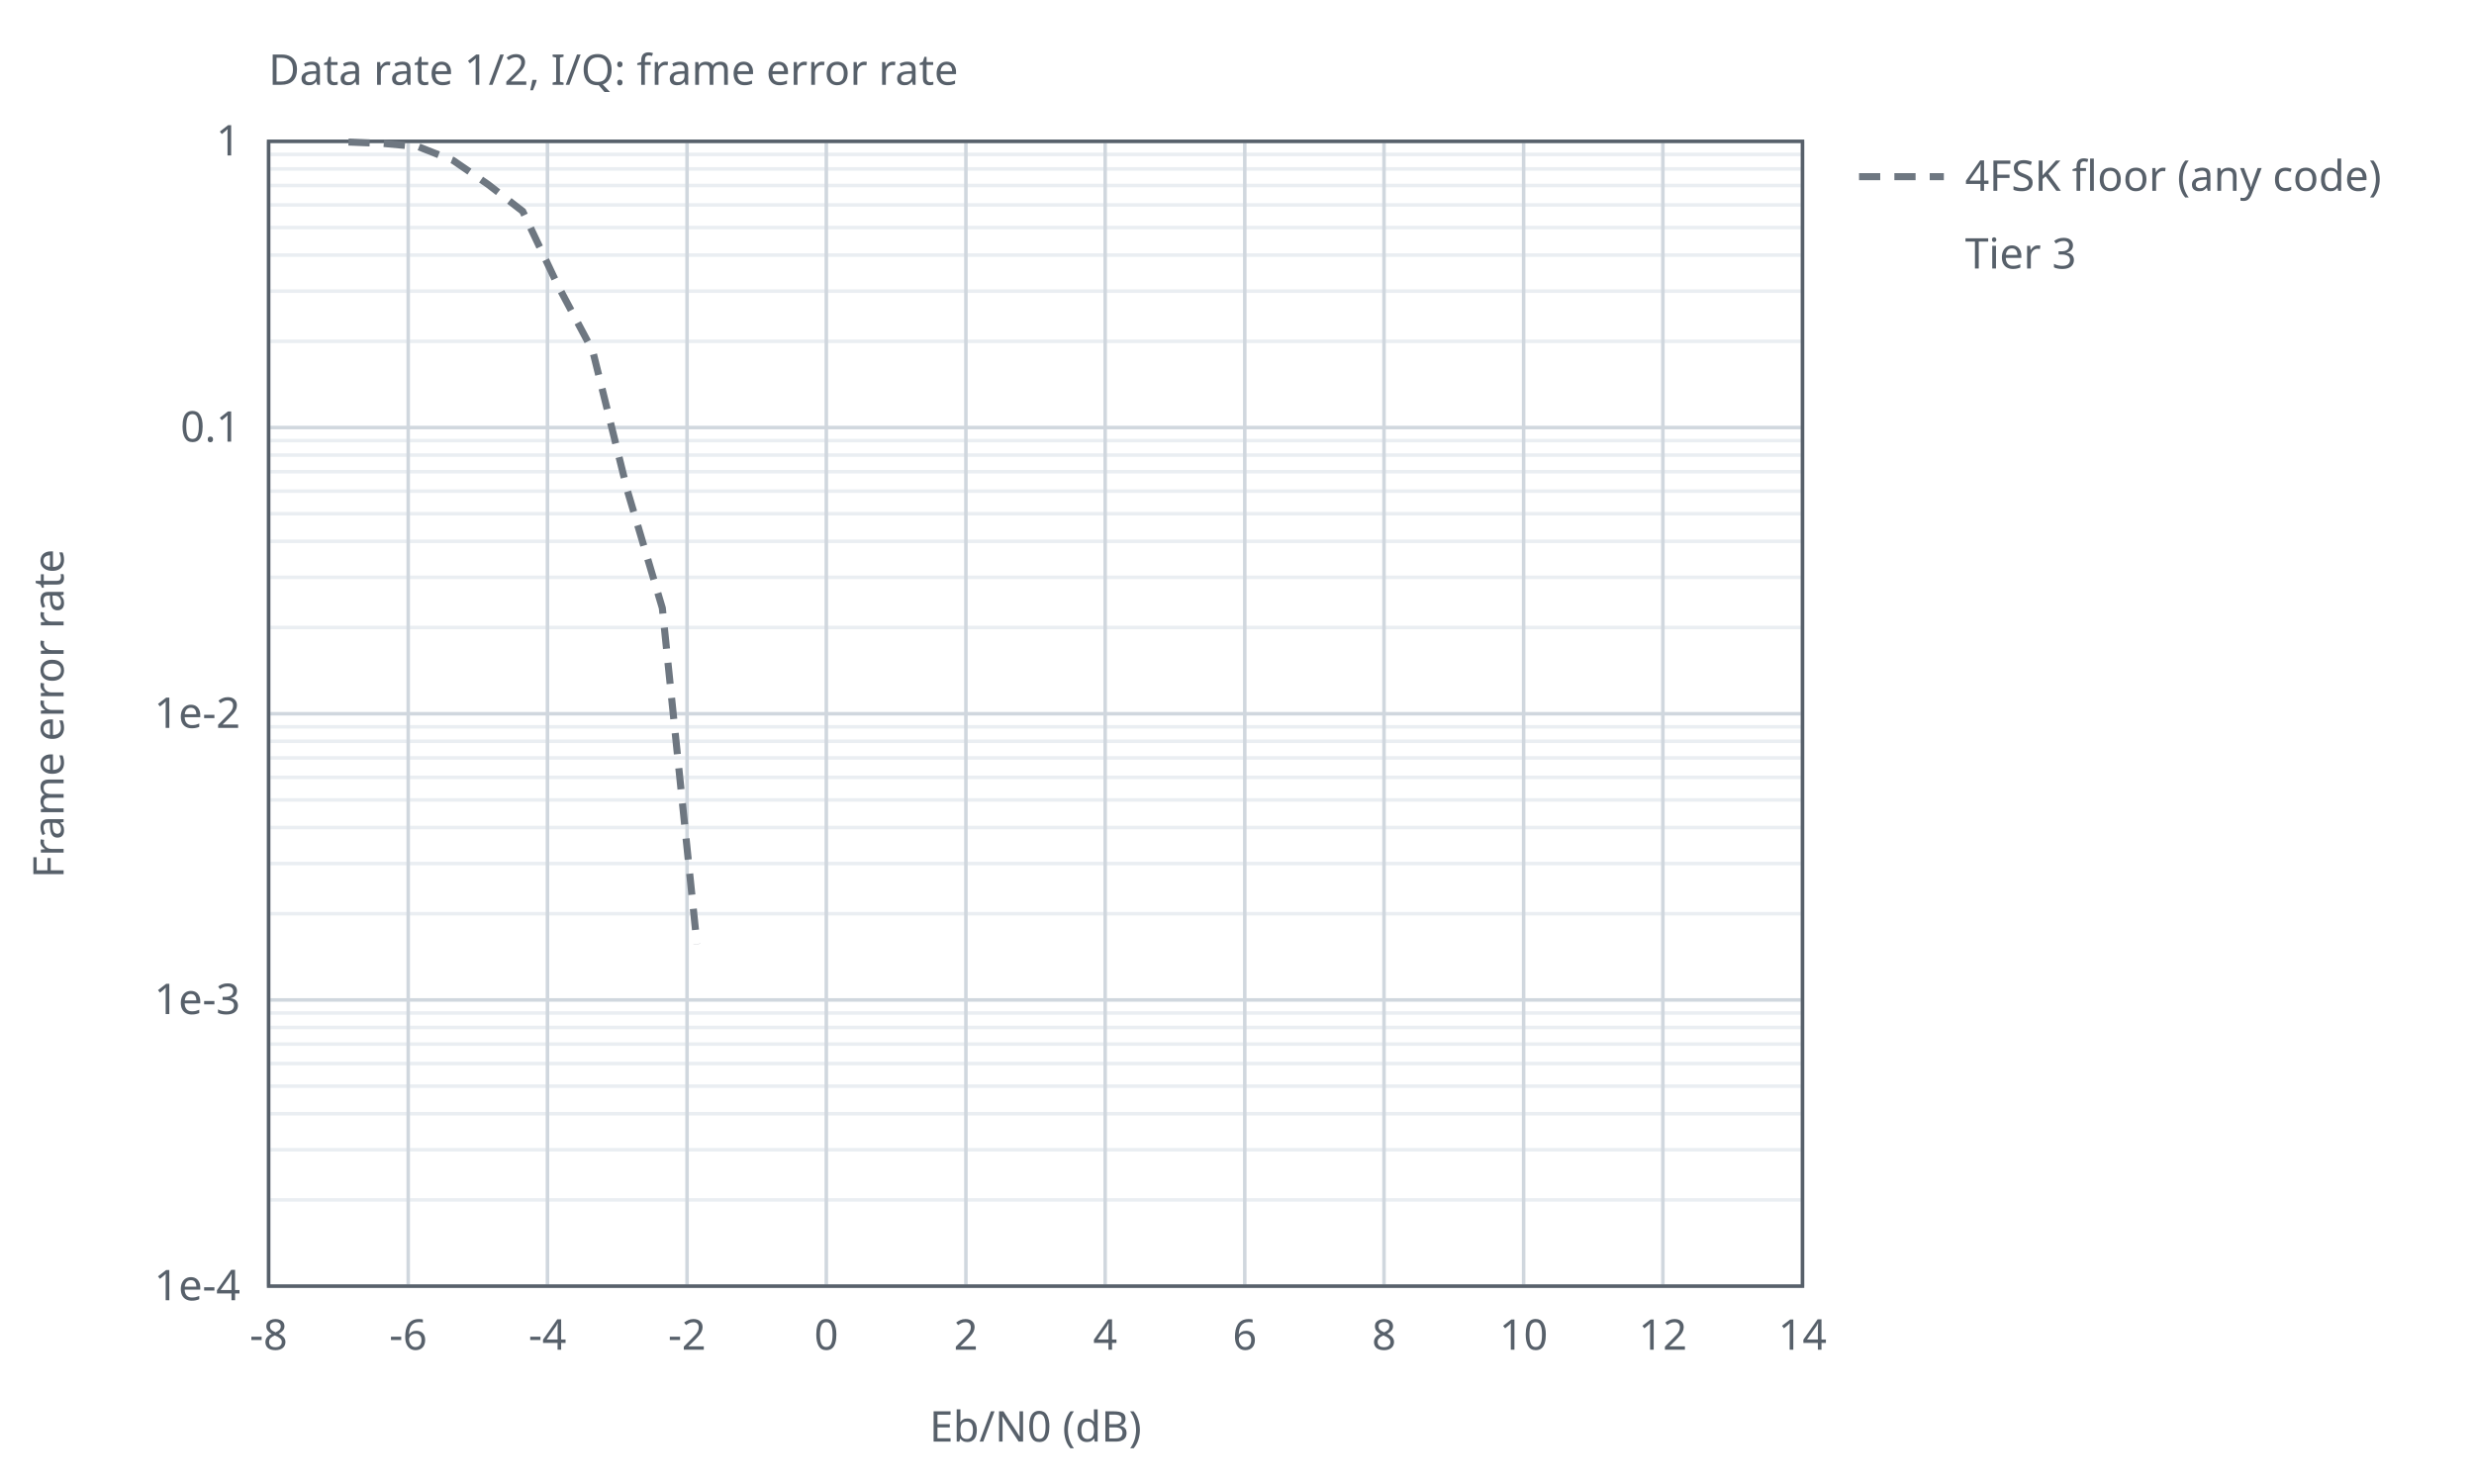
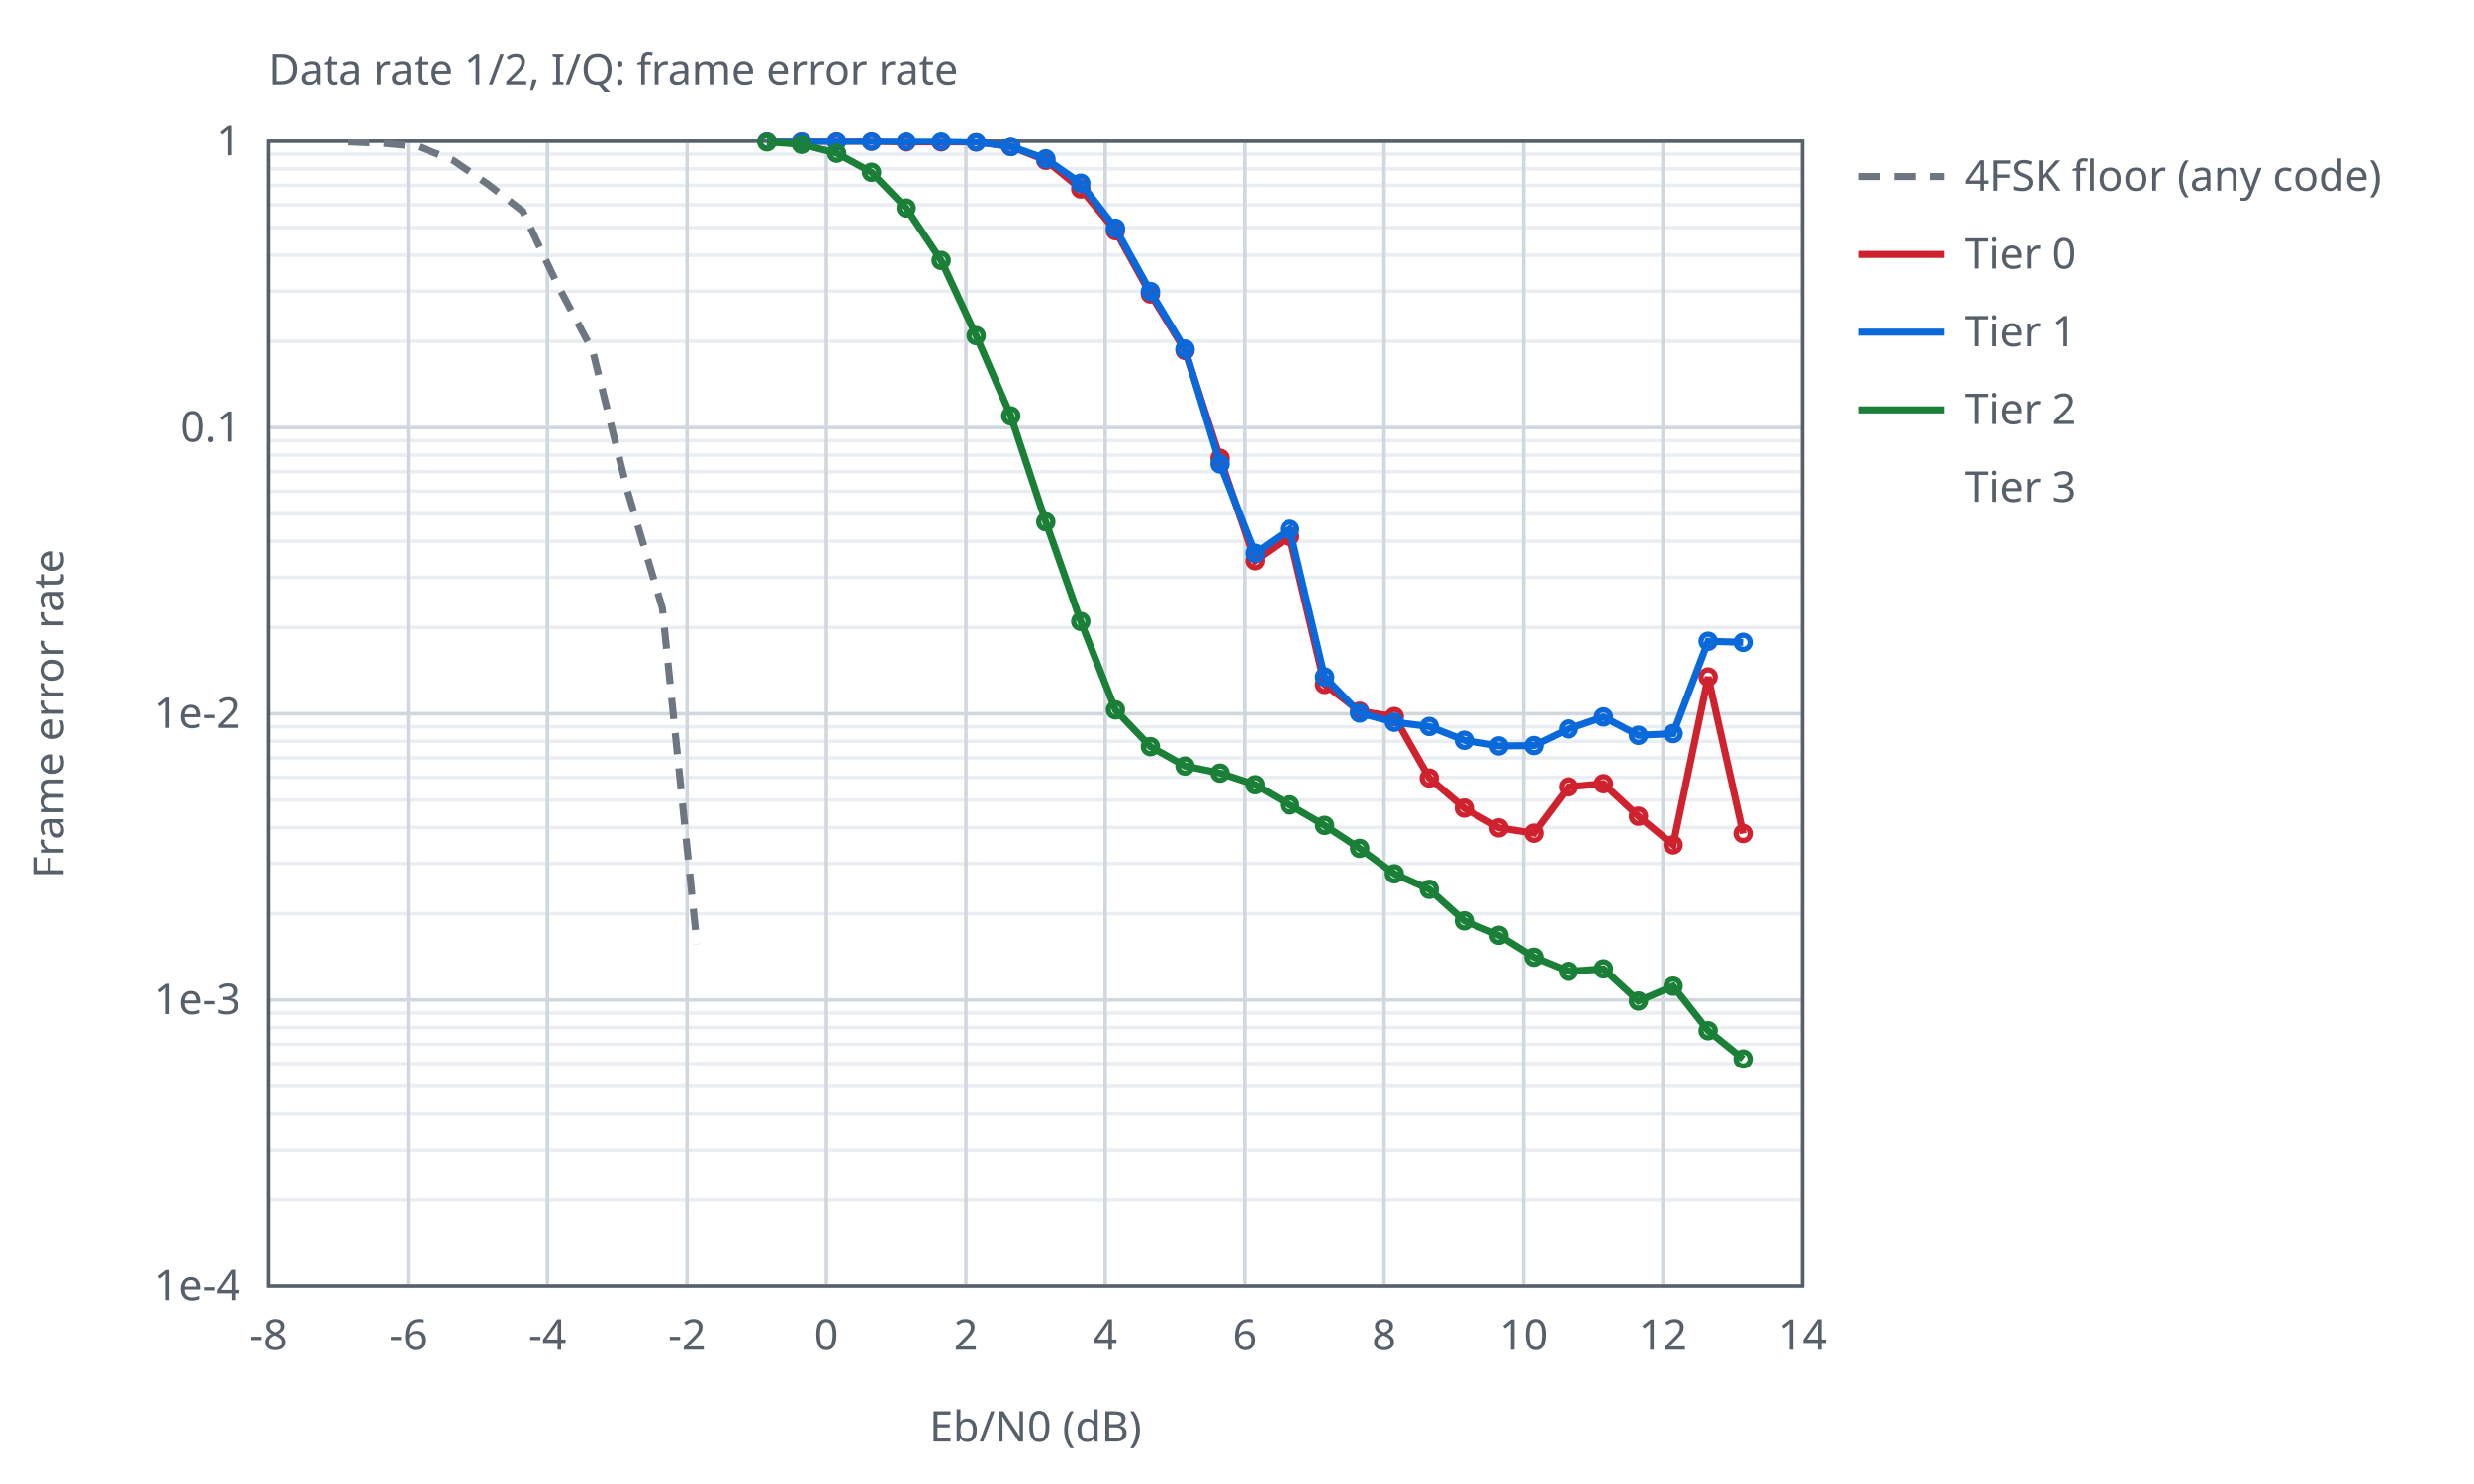
<svg xmlns="http://www.w3.org/2000/svg" width="700" height="420" viewBox="0 0 700 420">
  <style>text{font-family:sans-serif;font-size:12px;fill:#57606a}.ax{stroke:#57606a;stroke-width:1;fill:none}.gr{stroke:#d0d7de;stroke-width:1}.mi{stroke:#eaeef2;stroke-width:1}.r0{stroke:#6e7781}.r1{stroke:#bc4c00}.r2{stroke:#8250df}.s1{stroke:#cf222e}.s2{stroke:#0969da}.s3{stroke:#1a7f37}.l{fill:none;stroke-width:2}.p{fill:none;stroke-width:1.5}@media (prefers-color-scheme:dark){text{fill:#c9d1d9}.ax{stroke:#8b949e}.gr{stroke:#30363d}.mi{stroke:#21262d}.r0{stroke:#8b949e}.r1{stroke:#f0883e}.r2{stroke:#d2a8ff}.s1{stroke:#ff7b72}.s2{stroke:#58a6ff}.s3{stroke:#3fb950}}</style>
  <text x="76.0" y="24">Data rate 1/2, I/Q: frame error rate</text>
  <line class="mi" x1="76.0" y1="96.6" x2="510.0" y2="96.6" />
  <line class="mi" x1="76.0" y1="82.4" x2="510.0" y2="82.4" />
  <line class="mi" x1="76.0" y1="72.2" x2="510.0" y2="72.2" />
  <line class="mi" x1="76.0" y1="64.4" x2="510.0" y2="64.4" />
  <line class="mi" x1="76.0" y1="58.0" x2="510.0" y2="58.0" />
  <line class="mi" x1="76.0" y1="52.5" x2="510.0" y2="52.5" />
  <line class="mi" x1="76.0" y1="47.8" x2="510.0" y2="47.8" />
  <line class="mi" x1="76.0" y1="43.7" x2="510.0" y2="43.7" />
  <line class="mi" x1="76.0" y1="177.6" x2="510.0" y2="177.6" />
  <line class="mi" x1="76.0" y1="163.4" x2="510.0" y2="163.4" />
  <line class="mi" x1="76.0" y1="153.2" x2="510.0" y2="153.2" />
  <line class="mi" x1="76.0" y1="145.4" x2="510.0" y2="145.4" />
  <line class="mi" x1="76.0" y1="139.0" x2="510.0" y2="139.0" />
  <line class="mi" x1="76.0" y1="133.5" x2="510.0" y2="133.5" />
  <line class="mi" x1="76.0" y1="128.8" x2="510.0" y2="128.8" />
  <line class="mi" x1="76.0" y1="124.7" x2="510.0" y2="124.7" />
  <line class="mi" x1="76.0" y1="258.6" x2="510.0" y2="258.6" />
  <line class="mi" x1="76.0" y1="244.4" x2="510.0" y2="244.4" />
  <line class="mi" x1="76.0" y1="234.2" x2="510.0" y2="234.2" />
  <line class="mi" x1="76.0" y1="226.4" x2="510.0" y2="226.4" />
  <line class="mi" x1="76.0" y1="220.0" x2="510.0" y2="220.0" />
  <line class="mi" x1="76.0" y1="214.5" x2="510.0" y2="214.5" />
  <line class="mi" x1="76.0" y1="209.8" x2="510.0" y2="209.8" />
  <line class="mi" x1="76.0" y1="205.7" x2="510.0" y2="205.7" />
  <line class="mi" x1="76.0" y1="339.6" x2="510.0" y2="339.6" />
  <line class="mi" x1="76.0" y1="325.4" x2="510.0" y2="325.4" />
  <line class="mi" x1="76.0" y1="315.2" x2="510.0" y2="315.2" />
  <line class="mi" x1="76.0" y1="307.4" x2="510.0" y2="307.4" />
  <line class="mi" x1="76.0" y1="301.0" x2="510.0" y2="301.0" />
  <line class="mi" x1="76.0" y1="295.5" x2="510.0" y2="295.5" />
  <line class="mi" x1="76.0" y1="290.8" x2="510.0" y2="290.8" />
  <line class="mi" x1="76.0" y1="286.7" x2="510.0" y2="286.7" />
  <line class="gr" x1="76.0" y1="364.0" x2="76.0" y2="40.0" />
  <text x="76.0" y="382.0" text-anchor="middle">-8</text>
  <line class="gr" x1="115.5" y1="364.0" x2="115.5" y2="40.0" />
  <text x="115.5" y="382.0" text-anchor="middle">-6</text>
  <line class="gr" x1="154.9" y1="364.0" x2="154.9" y2="40.0" />
  <text x="154.9" y="382.0" text-anchor="middle">-4</text>
  <line class="gr" x1="194.4" y1="364.0" x2="194.4" y2="40.0" />
  <text x="194.4" y="382.0" text-anchor="middle">-2</text>
  <line class="gr" x1="233.8" y1="364.0" x2="233.8" y2="40.0" />
  <text x="233.8" y="382.0" text-anchor="middle">0</text>
  <line class="gr" x1="273.3" y1="364.0" x2="273.3" y2="40.0" />
  <text x="273.3" y="382.0" text-anchor="middle">2</text>
  <line class="gr" x1="312.7" y1="364.0" x2="312.7" y2="40.0" />
  <text x="312.7" y="382.0" text-anchor="middle">4</text>
  <line class="gr" x1="352.2" y1="364.0" x2="352.2" y2="40.0" />
  <text x="352.2" y="382.0" text-anchor="middle">6</text>
  <line class="gr" x1="391.6" y1="364.0" x2="391.6" y2="40.0" />
  <text x="391.6" y="382.0" text-anchor="middle">8</text>
  <line class="gr" x1="431.1" y1="364.0" x2="431.1" y2="40.0" />
  <text x="431.1" y="382.0" text-anchor="middle">10</text>
  <line class="gr" x1="470.5" y1="364.0" x2="470.5" y2="40.0" />
  <text x="470.5" y="382.0" text-anchor="middle">12</text>
  <line class="gr" x1="510.0" y1="364.0" x2="510.0" y2="40.0" />
  <text x="510.0" y="382.0" text-anchor="middle">14</text>
  <line class="gr" x1="76.0" y1="40.0" x2="510.0" y2="40.0" />
  <text x="68.0" y="44.0" text-anchor="end">1</text>
  <line class="gr" x1="76.0" y1="121.0" x2="510.0" y2="121.0" />
  <text x="68.0" y="125.0" text-anchor="end">0.1</text>
  <line class="gr" x1="76.0" y1="202.0" x2="510.0" y2="202.0" />
  <text x="68.0" y="206.0" text-anchor="end">1e-2</text>
  <line class="gr" x1="76.0" y1="283.0" x2="510.0" y2="283.0" />
  <text x="68.0" y="287.0" text-anchor="end">1e-3</text>
  <line class="gr" x1="76.0" y1="364.0" x2="510.0" y2="364.0" />
  <text x="68.0" y="368.0" text-anchor="end">1e-4</text>
  <rect class="ax" x="76.0" y="40.0" width="434.0" height="324.0" />
  <text x="293.0" y="408.0" text-anchor="middle">Eb/N0 (dB)</text>
  <text x="18" y="202.0" text-anchor="middle" transform="rotate(-90 18 202.0)">Frame error rate</text>
  <path class="l r0" stroke-dasharray="6 4" d="M98.6,40.2 L108.5,40.6 L118.3,41.5 L128.2,45.4 L138.1,52.2 L147.9,59.8 L157.8,80.7 L167.7,99.3 L177.5,138.8 L187.4,172.1 L197.2,267.2" />
  <line class="l r0" stroke-dasharray="6 4" x1="526.0" y1="50.0" x2="550.0" y2="50.0" />
  <text x="556.0" y="54.0">4FSK floor (any code)</text>
+   <path class="l s1" d="M217.0,40.0 L226.8,40.0 L236.7,40.0 L246.6,40.0 L256.4,40.2 L266.3,40.2 L276.2,40.2 L286.0,41.5 L295.9,45.4 L305.8,53.5 L315.6,65.3 L325.5,83.2 L335.3,99.2 L345.2,129.7 L355.1,158.7 L364.9,151.8 L374.8,193.7 L384.7,201.3 L394.5,202.8 L404.4,220.2 L414.3,228.7 L424.1,234.3 L434.0,235.8 L443.8,222.7 L453.7,221.8 L463.6,231.0 L473.4,239.1 L483.3,191.6 L493.2,235.9" />
+   <circle class="p s1" cx="217.0" cy="40.0" r="2" />
+   <circle class="p s1" cx="226.8" cy="40.0" r="2" />
+   <circle class="p s1" cx="236.7" cy="40.0" r="2" />
+   <circle class="p s1" cx="246.6" cy="40.0" r="2" />
+   <circle class="p s1" cx="256.4" cy="40.2" r="2" />
+   <circle class="p s1" cx="266.3" cy="40.2" r="2" />
+   <circle class="p s1" cx="276.2" cy="40.2" r="2" />
+   <circle class="p s1" cx="286.0" cy="41.5" r="2" />
+   <circle class="p s1" cx="295.9" cy="45.4" r="2" />
+   <circle class="p s1" cx="305.8" cy="53.5" r="2" />
+   <circle class="p s1" cx="315.6" cy="65.3" r="2" />
+   <circle class="p s1" cx="325.5" cy="83.2" r="2" />
+   <circle class="p s1" cx="335.3" cy="99.2" r="2" />
+   <circle class="p s1" cx="345.2" cy="129.7" r="2" />
+   <circle class="p s1" cx="355.1" cy="158.7" r="2" />
+   <circle class="p s1" cx="364.9" cy="151.8" r="2" />
+   <circle class="p s1" cx="374.8" cy="193.7" r="2" />
+   <circle class="p s1" cx="384.7" cy="201.3" r="2" />
+   <circle class="p s1" cx="394.5" cy="202.8" r="2" />
+   <circle class="p s1" cx="404.4" cy="220.2" r="2" />
+   <circle class="p s1" cx="414.3" cy="228.7" r="2" />
+   <circle class="p s1" cx="424.1" cy="234.3" r="2" />
+   <circle class="p s1" cx="434.0" cy="235.8" r="2" />
+   <circle class="p s1" cx="443.8" cy="222.7" r="2" />
+   <circle class="p s1" cx="453.7" cy="221.8" r="2" />
+   <circle class="p s1" cx="463.6" cy="231.0" r="2" />
+   <circle class="p s1" cx="473.4" cy="239.1" r="2" />
+   <circle class="p s1" cx="483.3" cy="191.6" r="2" />
+   <circle class="p s1" cx="493.2" cy="235.9" r="2" />
+   <line class="l s1" x1="526.0" y1="72.0" x2="550.0" y2="72.0" />
+   <text x="556.0" y="76.0">Tier 0</text>
+   <path class="l s2" d="M217.0,40.0 L226.8,40.0 L236.7,40.0 L246.6,40.0 L256.4,40.0 L266.3,40.0 L276.2,40.2 L286.0,41.5 L295.9,45.0 L305.8,51.9 L315.6,64.6 L325.5,82.5 L335.3,98.8 L345.2,131.3 L355.1,156.6 L364.9,149.8 L374.8,191.6 L384.7,201.8 L394.5,204.4 L404.4,205.6 L414.3,209.5 L424.1,211.1 L434.0,211.0 L443.8,206.3 L453.7,202.9 L463.6,208.1 L473.4,207.6 L483.3,181.5 L493.2,181.8" />
+   <circle class="p s2" cx="217.0" cy="40.0" r="2" />
+   <circle class="p s2" cx="226.8" cy="40.0" r="2" />
+   <circle class="p s2" cx="236.7" cy="40.0" r="2" />
+   <circle class="p s2" cx="246.6" cy="40.0" r="2" />
+   <circle class="p s2" cx="256.4" cy="40.0" r="2" />
+   <circle class="p s2" cx="266.3" cy="40.0" r="2" />
+   <circle class="p s2" cx="276.2" cy="40.2" r="2" />
+   <circle class="p s2" cx="286.0" cy="41.5" r="2" />
+   <circle class="p s2" cx="295.9" cy="45.0" r="2" />
+   <circle class="p s2" cx="305.8" cy="51.9" r="2" />
+   <circle class="p s2" cx="315.6" cy="64.6" r="2" />
+   <circle class="p s2" cx="325.5" cy="82.5" r="2" />
+   <circle class="p s2" cx="335.3" cy="98.8" r="2" />
+   <circle class="p s2" cx="345.2" cy="131.3" r="2" />
+   <circle class="p s2" cx="355.1" cy="156.6" r="2" />
+   <circle class="p s2" cx="364.9" cy="149.8" r="2" />
+   <circle class="p s2" cx="374.8" cy="191.6" r="2" />
+   <circle class="p s2" cx="384.7" cy="201.8" r="2" />
+   <circle class="p s2" cx="394.5" cy="204.4" r="2" />
+   <circle class="p s2" cx="404.4" cy="205.6" r="2" />
+   <circle class="p s2" cx="414.3" cy="209.5" r="2" />
+   <circle class="p s2" cx="424.1" cy="211.1" r="2" />
+   <circle class="p s2" cx="434.0" cy="211.0" r="2" />
+   <circle class="p s2" cx="443.8" cy="206.3" r="2" />
+   <circle class="p s2" cx="453.7" cy="202.9" r="2" />
+   <circle class="p s2" cx="463.6" cy="208.1" r="2" />
+   <circle class="p s2" cx="473.4" cy="207.6" r="2" />
+   <circle class="p s2" cx="483.3" cy="181.5" r="2" />
+   <circle class="p s2" cx="493.2" cy="181.8" r="2" />
+   <line class="l s2" x1="526.0" y1="94.0" x2="550.0" y2="94.0" />
+   <text x="556.0" y="98.0">Tier 1</text>
+   <path class="l s3" d="M217.0,40.2 L226.8,40.9 L236.7,43.4 L246.6,48.8 L256.4,58.9 L266.3,73.7 L276.2,95.0 L286.0,117.7 L295.9,147.7 L305.8,175.9 L315.6,200.9 L325.5,211.3 L335.3,216.8 L345.2,218.8 L355.1,222.1 L364.9,227.8 L374.8,233.6 L384.7,240.1 L394.5,247.3 L404.4,251.7 L414.3,260.6 L424.1,264.7 L434.0,270.9 L443.8,274.9 L453.7,274.2 L463.6,283.3 L473.4,279.1 L483.3,291.7 L493.2,299.7" />
+   <circle class="p s3" cx="217.0" cy="40.2" r="2" />
+   <circle class="p s3" cx="226.8" cy="40.9" r="2" />
+   <circle class="p s3" cx="236.7" cy="43.4" r="2" />
+   <circle class="p s3" cx="246.6" cy="48.8" r="2" />
+   <circle class="p s3" cx="256.4" cy="58.9" r="2" />
+   <circle class="p s3" cx="266.3" cy="73.7" r="2" />
+   <circle class="p s3" cx="276.2" cy="95.0" r="2" />
+   <circle class="p s3" cx="286.0" cy="117.7" r="2" />
+   <circle class="p s3" cx="295.9" cy="147.7" r="2" />
+   <circle class="p s3" cx="305.8" cy="175.9" r="2" />
+   <circle class="p s3" cx="315.6" cy="200.9" r="2" />
+   <circle class="p s3" cx="325.5" cy="211.3" r="2" />
+   <circle class="p s3" cx="335.3" cy="216.8" r="2" />
+   <circle class="p s3" cx="345.2" cy="218.8" r="2" />
+   <circle class="p s3" cx="355.1" cy="222.1" r="2" />
+   <circle class="p s3" cx="364.9" cy="227.8" r="2" />
+   <circle class="p s3" cx="374.8" cy="233.6" r="2" />
+   <circle class="p s3" cx="384.7" cy="240.1" r="2" />
+   <circle class="p s3" cx="394.5" cy="247.3" r="2" />
+   <circle class="p s3" cx="404.4" cy="251.7" r="2" />
+   <circle class="p s3" cx="414.3" cy="260.6" r="2" />
+   <circle class="p s3" cx="424.1" cy="264.7" r="2" />
+   <circle class="p s3" cx="434.0" cy="270.9" r="2" />
+   <circle class="p s3" cx="443.8" cy="274.9" r="2" />
+   <circle class="p s3" cx="453.7" cy="274.2" r="2" />
+   <circle class="p s3" cx="463.6" cy="283.3" r="2" />
+   <circle class="p s3" cx="473.4" cy="279.1" r="2" />
+   <circle class="p s3" cx="483.3" cy="291.7" r="2" />
+   <circle class="p s3" cx="493.2" cy="299.7" r="2" />
+   <line class="l s3" x1="526.0" y1="116.0" x2="550.0" y2="116.0" />
+   <text x="556.0" y="120.0">Tier 2</text>
  <path class="l s4" d="M217.0,40.6 L226.8,44.4 L236.7,52.4 L246.6,66.3 L256.4,87.3 L266.3,113.0 L276.2,141.2 L286.0,174.4 L295.9,214.4 L305.8,257.3 L315.6,310.9 L325.5,349.5" />
  <circle class="p s4" cx="217.0" cy="40.6" r="2" />
  <circle class="p s4" cx="226.8" cy="44.4" r="2" />
  <circle class="p s4" cx="236.7" cy="52.4" r="2" />
  <circle class="p s4" cx="246.6" cy="66.3" r="2" />
  <circle class="p s4" cx="256.4" cy="87.3" r="2" />
  <circle class="p s4" cx="266.3" cy="113.0" r="2" />
  <circle class="p s4" cx="276.2" cy="141.2" r="2" />
  <circle class="p s4" cx="286.0" cy="174.4" r="2" />
  <circle class="p s4" cx="295.9" cy="214.4" r="2" />
  <circle class="p s4" cx="305.8" cy="257.3" r="2" />
  <circle class="p s4" cx="315.6" cy="310.9" r="2" />
  <circle class="p s4" cx="325.5" cy="349.5" r="2" />
-   <line class="l s4" x1="526.0" y1="72.0" x2="550.0" y2="72.0" />
-   <text x="556.0" y="76.0">Tier 3</text>
+   <line class="l s4" x1="526.0" y1="138.0" x2="550.0" y2="138.0" />
+   <text x="556.0" y="142.0">Tier 3</text>
</svg>
